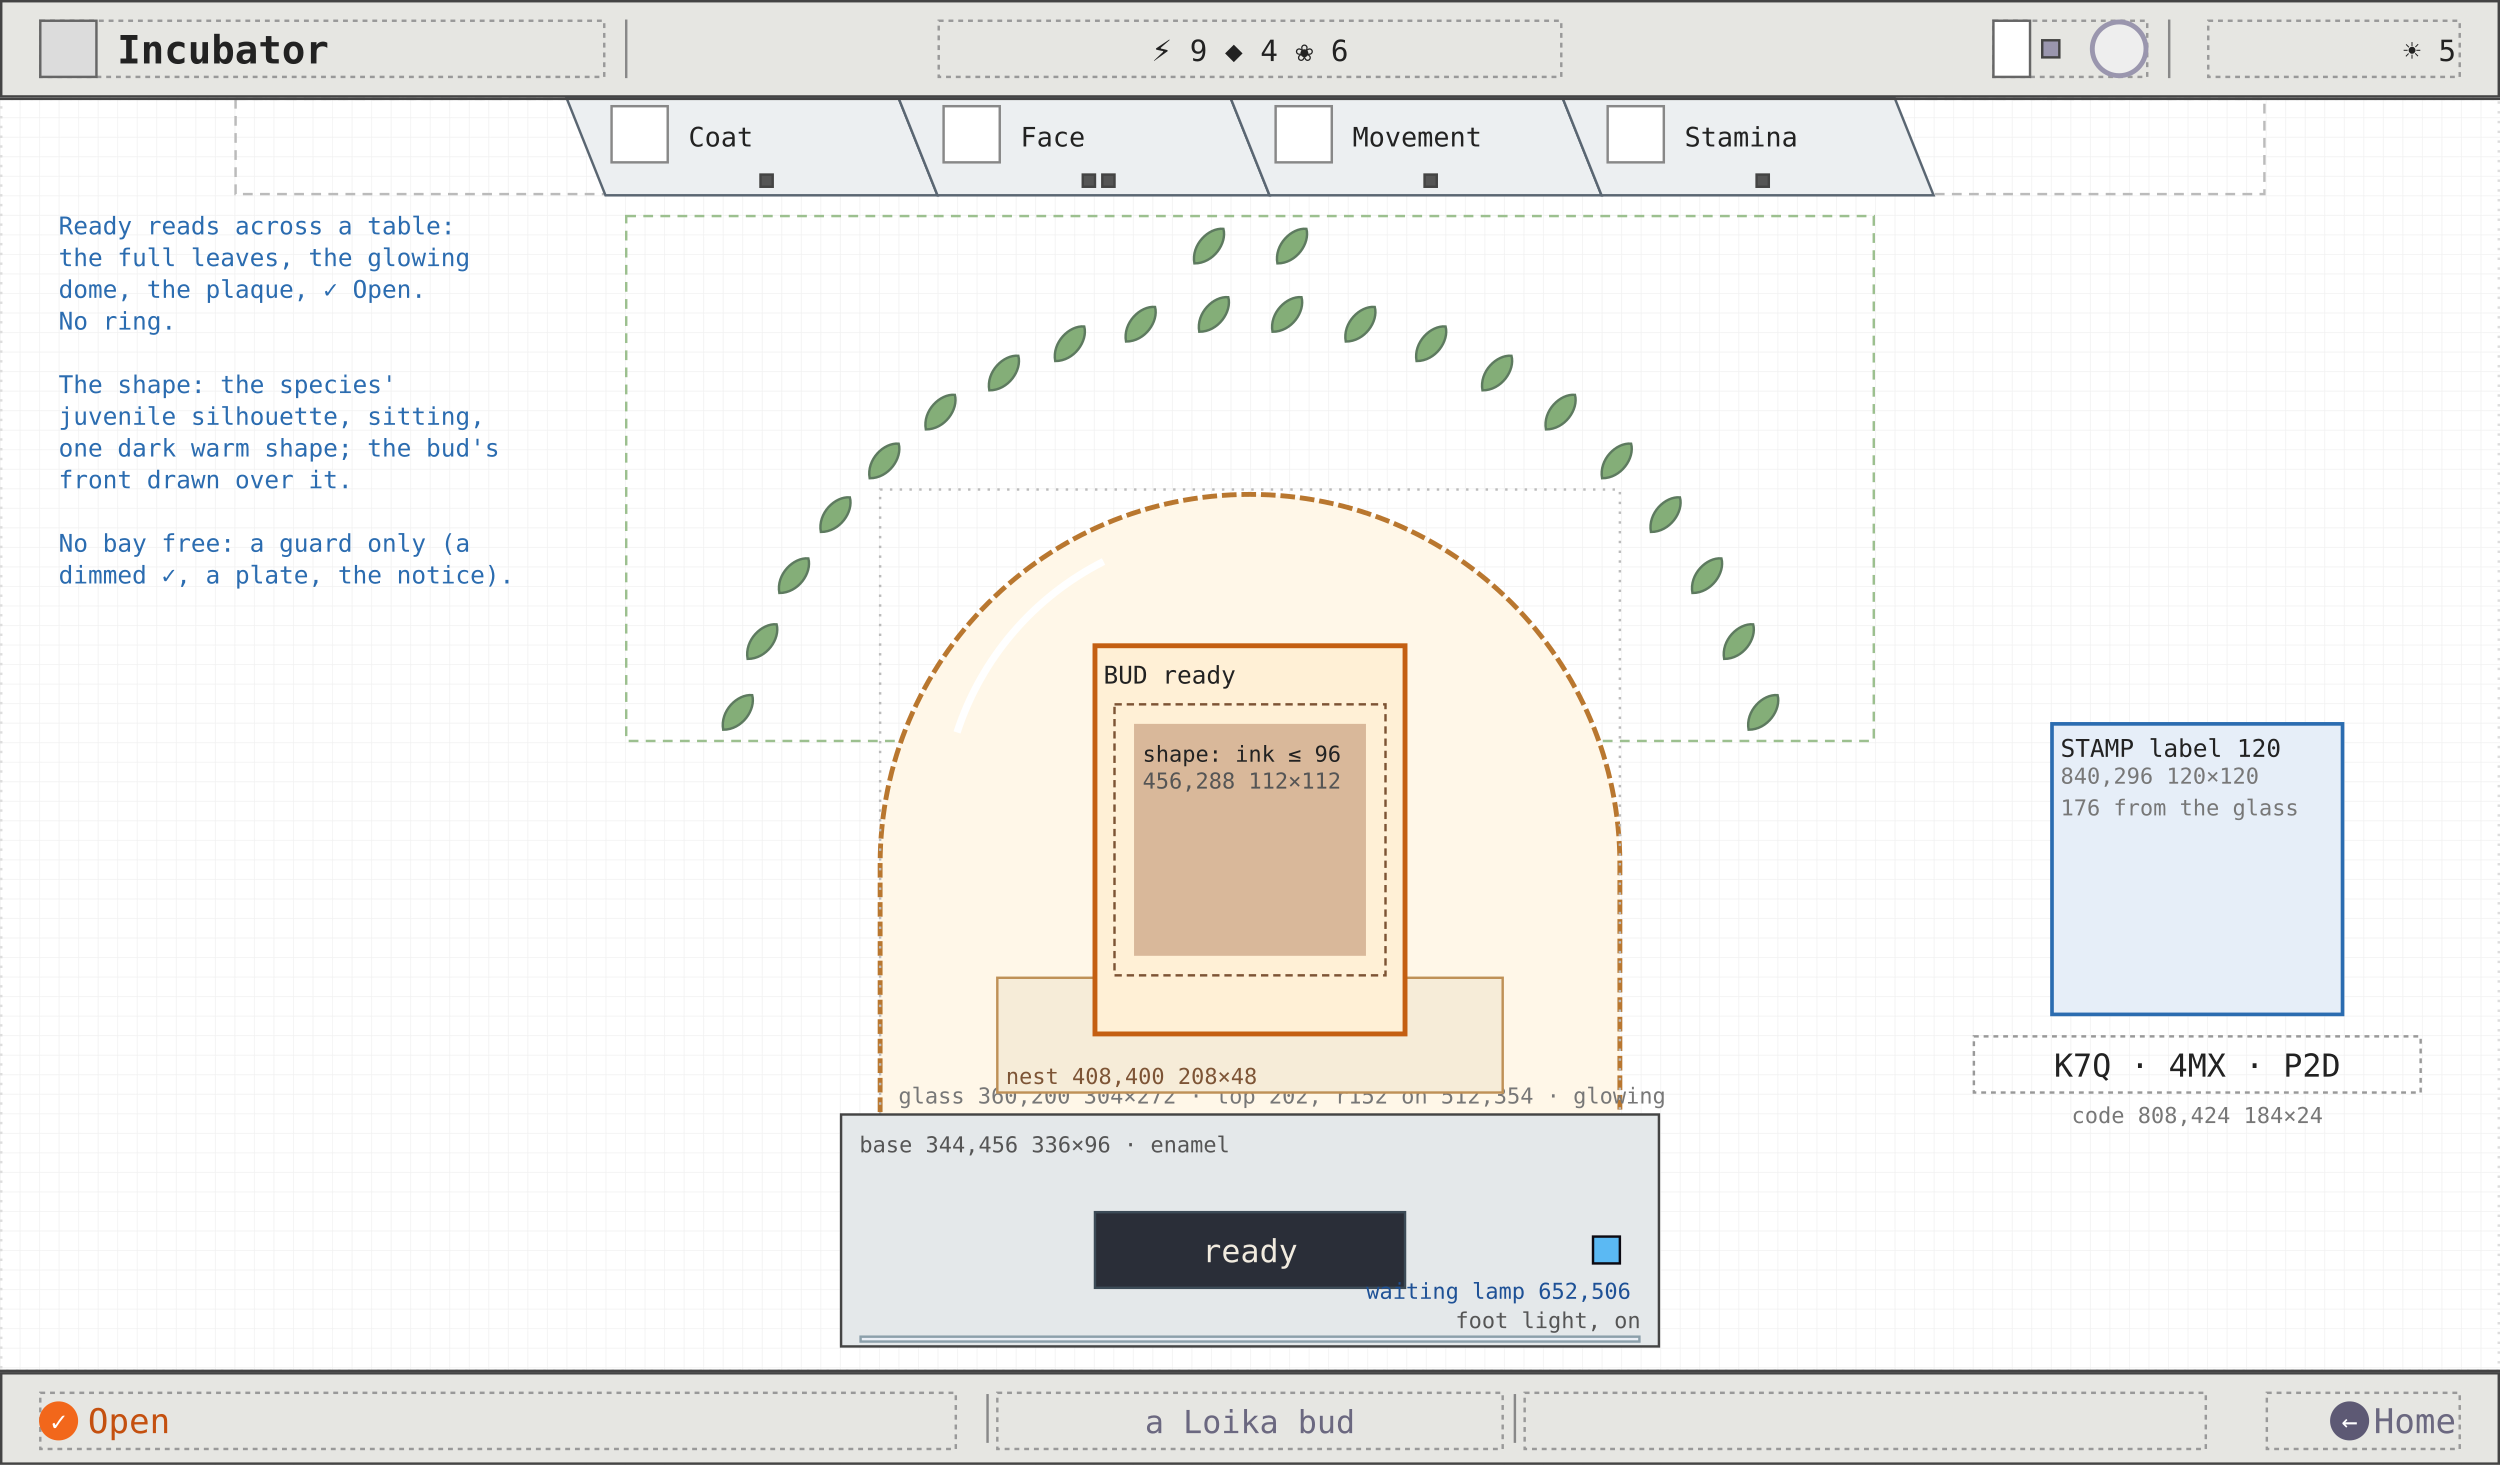
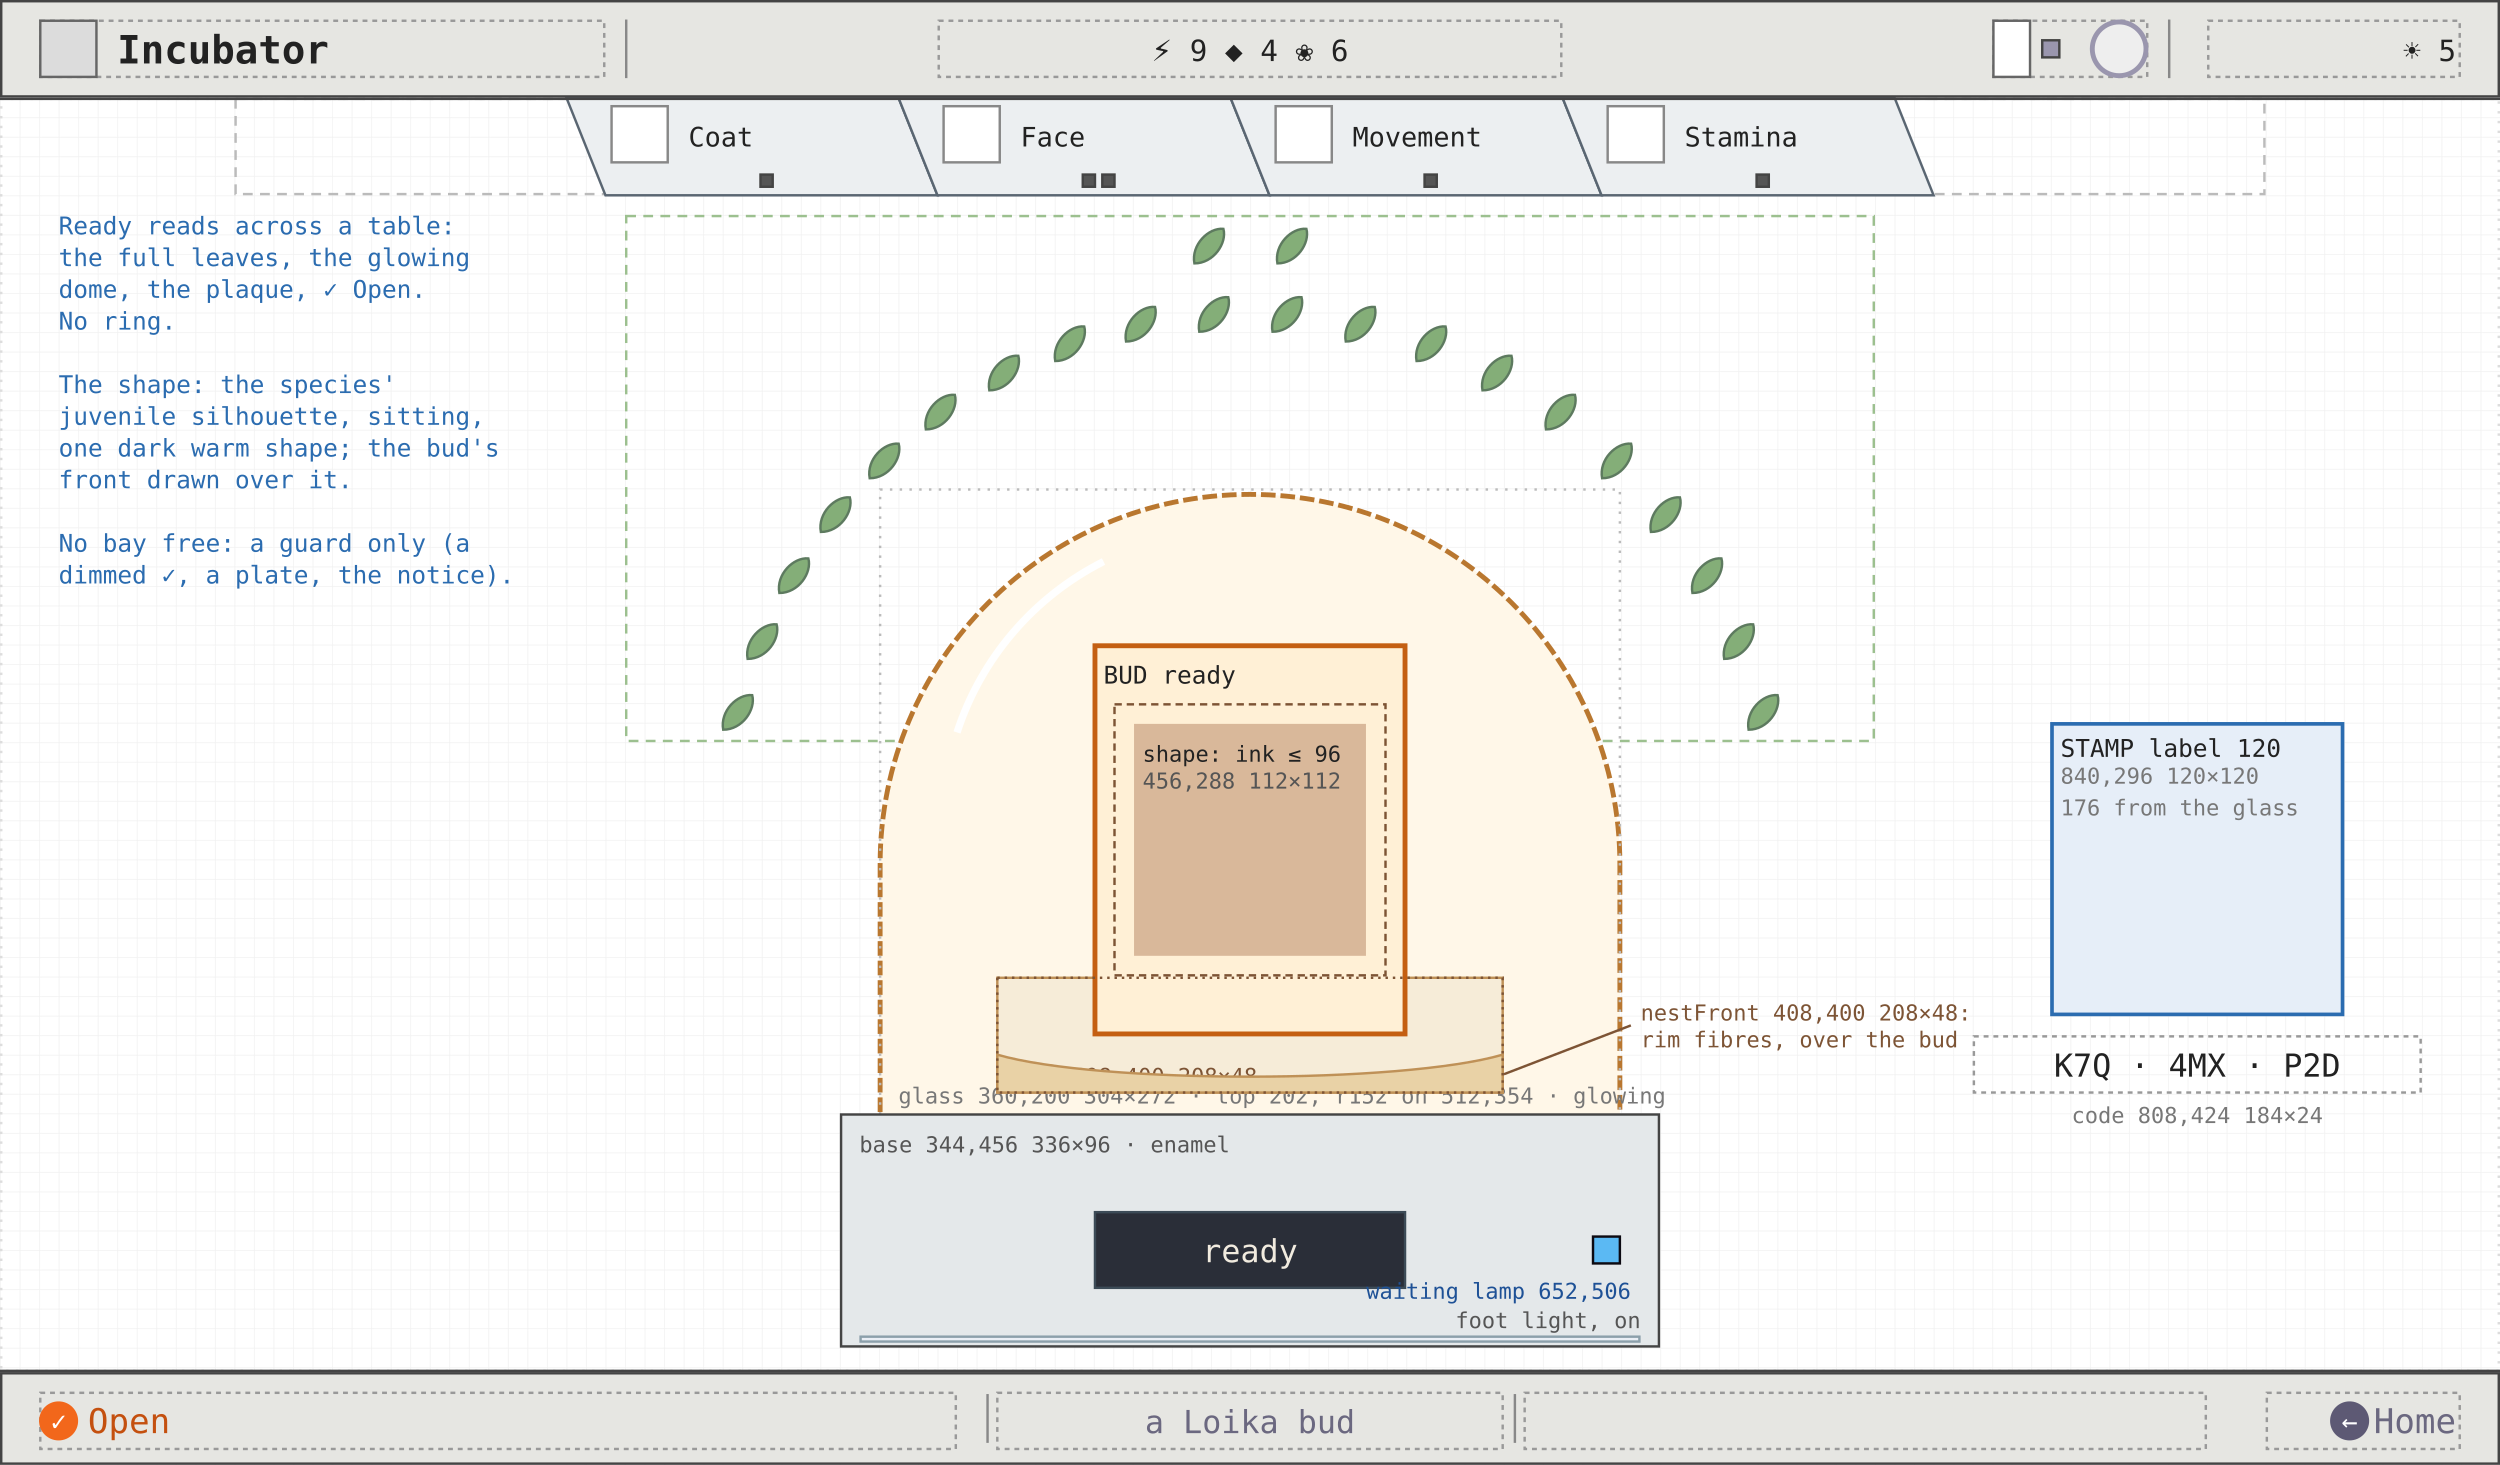
<svg xmlns="http://www.w3.org/2000/svg" viewBox="0 0 1024 600" width="1024" height="600" font-family="ui-monospace, Menlo, Consolas, monospace">
  <defs>
    <pattern id="g8" width="8" height="8" patternUnits="userSpaceOnUse">
      <path d="M8 0H0V8" fill="none" stroke="#efefef" stroke-width="0.5" />
    </pattern>
    <marker id="ah" viewBox="0 0 8 8" refX="7" refY="4" markerWidth="7" markerHeight="7" orient="auto">
      <path d="M0 0L8 4L0 8z" fill="#2b6cb0" />
    </marker>
    <marker id="ao" viewBox="0 0 8 8" refX="7" refY="4" markerWidth="7" markerHeight="7" orient="auto">
      <path d="M0 0L8 4L0 8z" fill="#c45f12" />
    </marker>
    <marker id="ag" viewBox="0 0 8 8" refX="7" refY="4" markerWidth="7" markerHeight="7" orient="auto">
      <path d="M0 0L8 4L0 8z" fill="#6b6880" />
    </marker>
  </defs>
  <rect width="1024" height="600" fill="#ffffff" />
  <rect width="1024" height="600" fill="url(#g8)" />
  <rect x="0.5" y="40.5" width="1023" height="521" fill="none" stroke="#ddd" stroke-width="1" stroke-dasharray="1 3" />
  <rect x="96.5" y="40.5" width="831" height="39" fill="none" stroke="#bbb" stroke-width="1" stroke-dasharray="4 3" />
  <polygon points="232,40 368,40 384,80 248,80" fill="#eceff1" stroke="#5a6672" stroke-width="1" />
  <rect x="250.5" y="43.5" width="23" height="23" fill="#fff" stroke="#888" stroke-width="1" />
  <text x="282" y="60" font-size="11" fill="#222">Coat</text>
  <rect x="311.5" y="71.5" width="5" height="5" fill="#555" stroke="#444" stroke-width="1" />
  <polygon points="368,40 504,40 520,80 384,80" fill="#eceff1" stroke="#5a6672" stroke-width="1" />
  <rect x="386.5" y="43.5" width="23" height="23" fill="#fff" stroke="#888" stroke-width="1" />
  <text x="418" y="60" font-size="11" fill="#222">Face</text>
  <rect x="443.5" y="71.5" width="5" height="5" fill="#555" stroke="#444" stroke-width="1" />
  <rect x="451.5" y="71.5" width="5" height="5" fill="#555" stroke="#444" stroke-width="1" />
  <polygon points="504,40 640,40 656,80 520,80" fill="#eceff1" stroke="#5a6672" stroke-width="1" />
  <rect x="522.5" y="43.5" width="23" height="23" fill="#fff" stroke="#888" stroke-width="1" />
  <text x="554" y="60" font-size="11" fill="#222">Movement</text>
  <rect x="583.5" y="71.5" width="5" height="5" fill="#555" stroke="#444" stroke-width="1" />
  <polygon points="640,40 776,40 792,80 656,80" fill="#eceff1" stroke="#5a6672" stroke-width="1" />
  <rect x="658.5" y="43.5" width="23" height="23" fill="#fff" stroke="#888" stroke-width="1" />
  <text x="690" y="60" font-size="11" fill="#222">Stamina</text>
  <rect x="719.5" y="71.5" width="5" height="5" fill="#555" stroke="#444" stroke-width="1" />
  <rect x="840.5" y="296.5" width="119" height="119" fill="#e6eef8" stroke="#2b6cb0" stroke-width="1.5" />
  <text x="844" y="310" font-size="10" fill="#222">STAMP label 120</text>
  <text x="844" y="321" font-size="9" fill="#777">840,296 120×120</text>
  <text x="844" y="334" font-size="9" fill="#777">176 from the glass</text>
  <rect x="808.5" y="424.5" width="183" height="23" fill="none" stroke="#999" stroke-width="1" stroke-dasharray="2 2" />
  <text x="900" y="441" font-size="13" fill="#222" text-anchor="middle">K7Q · 4MX · P2D</text>
  <text x="900" y="460" font-size="9" fill="#777" text-anchor="middle">code 808,424 184×24</text>
  <rect x="256.5" y="88.5" width="511" height="215" fill="none" stroke="#9cc08f" stroke-width="1" stroke-dasharray="4 3" />
  <path d="M 302 301 C 296 296, 297 286, 302 282.5 C 307 286, 308 296, 302 301 Z" transform="rotate(40 302 292)" fill="#84ae78" stroke="#5d7a5f" stroke-width="1" />
  <path d="M 312 272 C 306 267, 307 257, 312 253.5 C 317 257, 318 267, 312 272 Z" transform="rotate(40 312 263)" fill="#84ae78" stroke="#5d7a5f" stroke-width="1" />
  <path d="M 325 245 C 319 240, 320 230, 325 226.5 C 330 230, 331 240, 325 245 Z" transform="rotate(40 325 236)" fill="#84ae78" stroke="#5d7a5f" stroke-width="1" />
  <path d="M 342 220 C 336 215, 337 205, 342 201.5 C 347 205, 348 215, 342 220 Z" transform="rotate(40 342 211)" fill="#84ae78" stroke="#5d7a5f" stroke-width="1" />
  <path d="M 362 198 C 356 193, 357 183, 362 179.5 C 367 183, 368 193, 362 198 Z" transform="rotate(40 362 189)" fill="#84ae78" stroke="#5d7a5f" stroke-width="1" />
  <path d="M 385 178 C 379 173, 380 163, 385 159.5 C 390 163, 391 173, 385 178 Z" transform="rotate(40 385 169)" fill="#84ae78" stroke="#5d7a5f" stroke-width="1" />
  <path d="M 411 162 C 405 157, 406 147, 411 143.5 C 416 147, 417 157, 411 162 Z" transform="rotate(40 411 153)" fill="#84ae78" stroke="#5d7a5f" stroke-width="1" />
  <path d="M 438 150 C 432 145, 433 135, 438 131.5 C 443 135, 444 145, 438 150 Z" transform="rotate(40 438 141)" fill="#84ae78" stroke="#5d7a5f" stroke-width="1" />
  <path d="M 467 142 C 461 137, 462 127, 467 123.5 C 472 127, 473 137, 467 142 Z" transform="rotate(40 467 133)" fill="#84ae78" stroke="#5d7a5f" stroke-width="1" />
  <path d="M 497 138 C 491 133, 492 123, 497 119.5 C 502 123, 503 133, 497 138 Z" transform="rotate(40 497 129)" fill="#84ae78" stroke="#5d7a5f" stroke-width="1" />
  <path d="M 527 138 C 521 133, 522 123, 527 119.5 C 532 123, 533 133, 527 138 Z" transform="rotate(40 527 129)" fill="#84ae78" stroke="#5d7a5f" stroke-width="1" />
  <path d="M 557 142 C 551 137, 552 127, 557 123.5 C 562 127, 563 137, 557 142 Z" transform="rotate(40 557 133)" fill="#84ae78" stroke="#5d7a5f" stroke-width="1" />
  <path d="M 586 150 C 580 145, 581 135, 586 131.5 C 591 135, 592 145, 586 150 Z" transform="rotate(40 586 141)" fill="#84ae78" stroke="#5d7a5f" stroke-width="1" />
  <path d="M 613 162 C 607 157, 608 147, 613 143.5 C 618 147, 619 157, 613 162 Z" transform="rotate(40 613 153)" fill="#84ae78" stroke="#5d7a5f" stroke-width="1" />
  <path d="M 639 178 C 633 173, 634 163, 639 159.5 C 644 163, 645 173, 639 178 Z" transform="rotate(40 639 169)" fill="#84ae78" stroke="#5d7a5f" stroke-width="1" />
  <path d="M 662 198 C 656 193, 657 183, 662 179.5 C 667 183, 668 193, 662 198 Z" transform="rotate(40 662 189)" fill="#84ae78" stroke="#5d7a5f" stroke-width="1" />
  <path d="M 682 220 C 676 215, 677 205, 682 201.5 C 687 205, 688 215, 682 220 Z" transform="rotate(40 682 211)" fill="#84ae78" stroke="#5d7a5f" stroke-width="1" />
  <path d="M 699 245 C 693 240, 694 230, 699 226.5 C 704 230, 705 240, 699 245 Z" transform="rotate(40 699 236)" fill="#84ae78" stroke="#5d7a5f" stroke-width="1" />
  <path d="M 712 272 C 706 267, 707 257, 712 253.5 C 717 257, 718 267, 712 272 Z" transform="rotate(40 712 263)" fill="#84ae78" stroke="#5d7a5f" stroke-width="1" />
  <path d="M 722 301 C 716 296, 717 286, 722 282.5 C 727 286, 728 296, 722 301 Z" transform="rotate(40 722 292)" fill="#84ae78" stroke="#5d7a5f" stroke-width="1" />
  <path d="M 495 110 C 489 105, 490 95, 495 91.5 C 500 95, 501 105, 495 110 Z" transform="rotate(40 495 101)" fill="#84ae78" stroke="#5d7a5f" stroke-width="1" />
  <path d="M 529 110 C 523 105, 524 95, 529 91.5 C 534 95, 535 105, 529 110 Z" transform="rotate(40 529 101)" fill="#84ae78" stroke="#5d7a5f" stroke-width="1" />
  <path d="M 360.5 471.5 L 360.5 354 A 151.5 151.5 0 0 1 663.5 354 L 663.5 471.5" fill="#fff7e8" stroke="#b9772f" stroke-width="2" stroke-dasharray="6 2" />
  <path d="M 392 300 A 120 120 0 0 1 452 230" fill="none" stroke="#ffffff" stroke-width="3" />
  <rect x="360.5" y="200.5" width="303" height="271" fill="none" stroke="#bbb" stroke-width="1" stroke-dasharray="1 3" />
  <text x="368" y="452" font-size="9" fill="#777">glass 360,200 304×272 · top 202, r152 on 512,354 · glowing</text>
  <rect x="408.5" y="400.5" width="207" height="47" fill="#f6ecd8" stroke="#bf9157" stroke-width="1" />
  <text x="412" y="444" font-size="9" fill="#7d5435">nest 408,400 208×48</text>
  <rect x="344.5" y="456.5" width="335" height="95" fill="#e4e8ea" stroke="#444" stroke-width="1" />
  <text x="352" y="472" font-size="9" fill="#555">base 344,456 336×96 · enamel</text>
  <rect x="448.5" y="496.5" width="127" height="31" fill="#2a2e38" stroke="#3c4b57" stroke-width="1" />
  <rect x="352.5" y="547.5" width="319" height="2" fill="#eaeff6" stroke="#8ca0ab" stroke-width="1" />
  <text x="672" y="544" font-size="9" fill="#555" text-anchor="end">foot light, on</text>
  <rect x="448.5" y="264.5" width="127" height="159" fill="#fff0d6" stroke="#c45f12" stroke-width="2" />
  <text x="452" y="280" font-size="10" fill="#222">BUD ready</text>
  <rect x="456.5" y="288.5" width="111" height="111" fill="none" stroke="#7d5435" stroke-width="1" stroke-dasharray="3 2" />
  <rect x="464.5" y="296.5" width="95" height="95" fill="#d9b89a" stroke="none" stroke-width="1" />
  <text x="468" y="312" font-size="9" fill="#222">shape: ink ≤ 96</text>
  <text x="468" y="323" font-size="9" fill="#555">456,288 112×112</text>
+   <path d="M 408.5 432 C 450 444, 574 444, 615.5 432 L 615.5 447.5 L 408.5 447.5 Z" fill="#e9d2a6" stroke="#bf9157" stroke-width="1" />
+   <rect x="408.5" y="400.5" width="207" height="47" fill="none" stroke="#7d5435" stroke-width="1" stroke-dasharray="1 2" />
+   <line x1="616" y1="440" x2="668" y2="420" stroke="#7d5435" stroke-width="1" />
+   <text x="672" y="418" font-size="9" fill="#7d5435">nestFront 408,400 208×48:</text>
+   <text x="672" y="429" font-size="9" fill="#7d5435">rim fibres, over the bud</text>
  <text x="512" y="517" font-size="13" fill="#f1ebdf" text-anchor="middle">ready</text>
  <rect x="652.5" y="506.5" width="11" height="11" fill="#5bb9f3" stroke="#0c0a12" stroke-width="1" />
  <text x="668" y="532" font-size="9" fill="#1e5196" text-anchor="end">waiting lamp 652,506</text>
  <text x="24" y="96" font-size="10" fill="#2b6cb0">Ready reads across a table:</text>
  <text x="24" y="109" font-size="10" fill="#2b6cb0">the full leaves, the glowing</text>
  <text x="24" y="122" font-size="10" fill="#2b6cb0">dome, the plaque, ✓ Open.</text>
  <text x="24" y="135" font-size="10" fill="#2b6cb0">No ring.</text>
  <text x="24" y="148" font-size="10" fill="#2b6cb0" />
  <text x="24" y="161" font-size="10" fill="#2b6cb0">The shape: the species'</text>
  <text x="24" y="174" font-size="10" fill="#2b6cb0">juvenile silhouette, sitting,</text>
  <text x="24" y="187" font-size="10" fill="#2b6cb0">one dark warm shape; the bud's</text>
  <text x="24" y="200" font-size="10" fill="#2b6cb0">front drawn over it.</text>
  <text x="24" y="213" font-size="10" fill="#2b6cb0" />
  <text x="24" y="226" font-size="10" fill="#2b6cb0">No bay free: a guard only (a</text>
  <text x="24" y="239" font-size="10" fill="#2b6cb0">dimmed ✓, a plate, the notice).</text>
  <line x1="0" y1="40.5" x2="1024" y2="40.5" stroke="#444" stroke-width="1" />
  <rect x="0.5" y="0.5" width="1023" height="39" fill="#e6e6e2" stroke="#444" stroke-width="1" />
  <rect x="16.5" y="8.5" width="231" height="23" fill="none" stroke="#999" stroke-width="1" stroke-dasharray="2 2" />
  <rect x="16.5" y="8.5" width="23" height="23" fill="#dcdcdc" stroke="#666" stroke-width="1" />
  <text x="48" y="26" font-size="16" fill="#222" font-weight="600">Incubator</text>
  <line x1="256.5" y1="8" x2="256.5" y2="32" stroke="#888" stroke-width="1" />
  <line x1="888.5" y1="8" x2="888.5" y2="32" stroke="#888" stroke-width="1" />
  <rect x="384.5" y="8.5" width="255" height="23" fill="none" stroke="#999" stroke-width="1" stroke-dasharray="2 2" />
  <text x="512" y="25" font-size="12" fill="#222" text-anchor="middle">⚡ 9   ◆ 4   ❀ 6</text>
  <rect x="816.5" y="8.5" width="63" height="23" fill="none" stroke="#999" stroke-width="1" stroke-dasharray="2 2" />
  <rect x="816.5" y="8.5" width="15" height="23" fill="#fff" stroke="#666" stroke-width="1" />
  <rect x="836.5" y="16.5" width="7" height="7" fill="#9a96ae" stroke="#444" stroke-width="1" />
  <circle cx="868" cy="20" r="11" fill="#eee" stroke="#9a96ae" stroke-width="2" />
  <rect x="904.5" y="8.5" width="103" height="23" fill="none" stroke="#999" stroke-width="1" stroke-dasharray="2 2" />
  <text x="1006" y="25" font-size="12" fill="#222" text-anchor="end">☀ 5</text>
  <line x1="0" y1="561.5" x2="1024" y2="561.5" stroke="#444" stroke-width="1" />
  <rect x="0.5" y="562.5" width="1023" height="37" fill="#e6e6e2" stroke="#444" stroke-width="1" />
  <rect x="16.5" y="570.5" width="375" height="23" fill="none" stroke="#999" stroke-width="1" stroke-dasharray="2 2" />
  <rect x="408.5" y="570.5" width="207" height="23" fill="none" stroke="#999" stroke-width="1" stroke-dasharray="2 2" />
  <rect x="624.5" y="570.5" width="279" height="23" fill="none" stroke="#999" stroke-width="1" stroke-dasharray="2 2" />
  <rect x="928.5" y="570.5" width="79" height="23" fill="none" stroke="#999" stroke-width="1" stroke-dasharray="2 2" />
  <line x1="404.5" y1="571" x2="404.5" y2="591" stroke="#888" stroke-width="1" />
  <line x1="620.5" y1="571" x2="620.5" y2="591" stroke="#888" stroke-width="1" />
  <circle cx="24" cy="582" r="8" fill="#f2671b" />
  <text x="24" y="586" font-size="11" fill="#fff" text-anchor="middle">✓</text>
  <text x="36" y="587" font-size="14" fill="#c4500f">Open</text>
  <text x="512" y="587" font-size="13" fill="#6b6880" text-anchor="middle">a Loika bud</text>
  <circle cx="962.4" cy="582" r="8" fill="#5d5974" />
  <text x="962.4" y="586" font-size="11" fill="#fff" text-anchor="middle">←</text>
  <text x="1006" y="587" font-size="14" fill="#6b6880" text-anchor="end">Home</text>
</svg>
